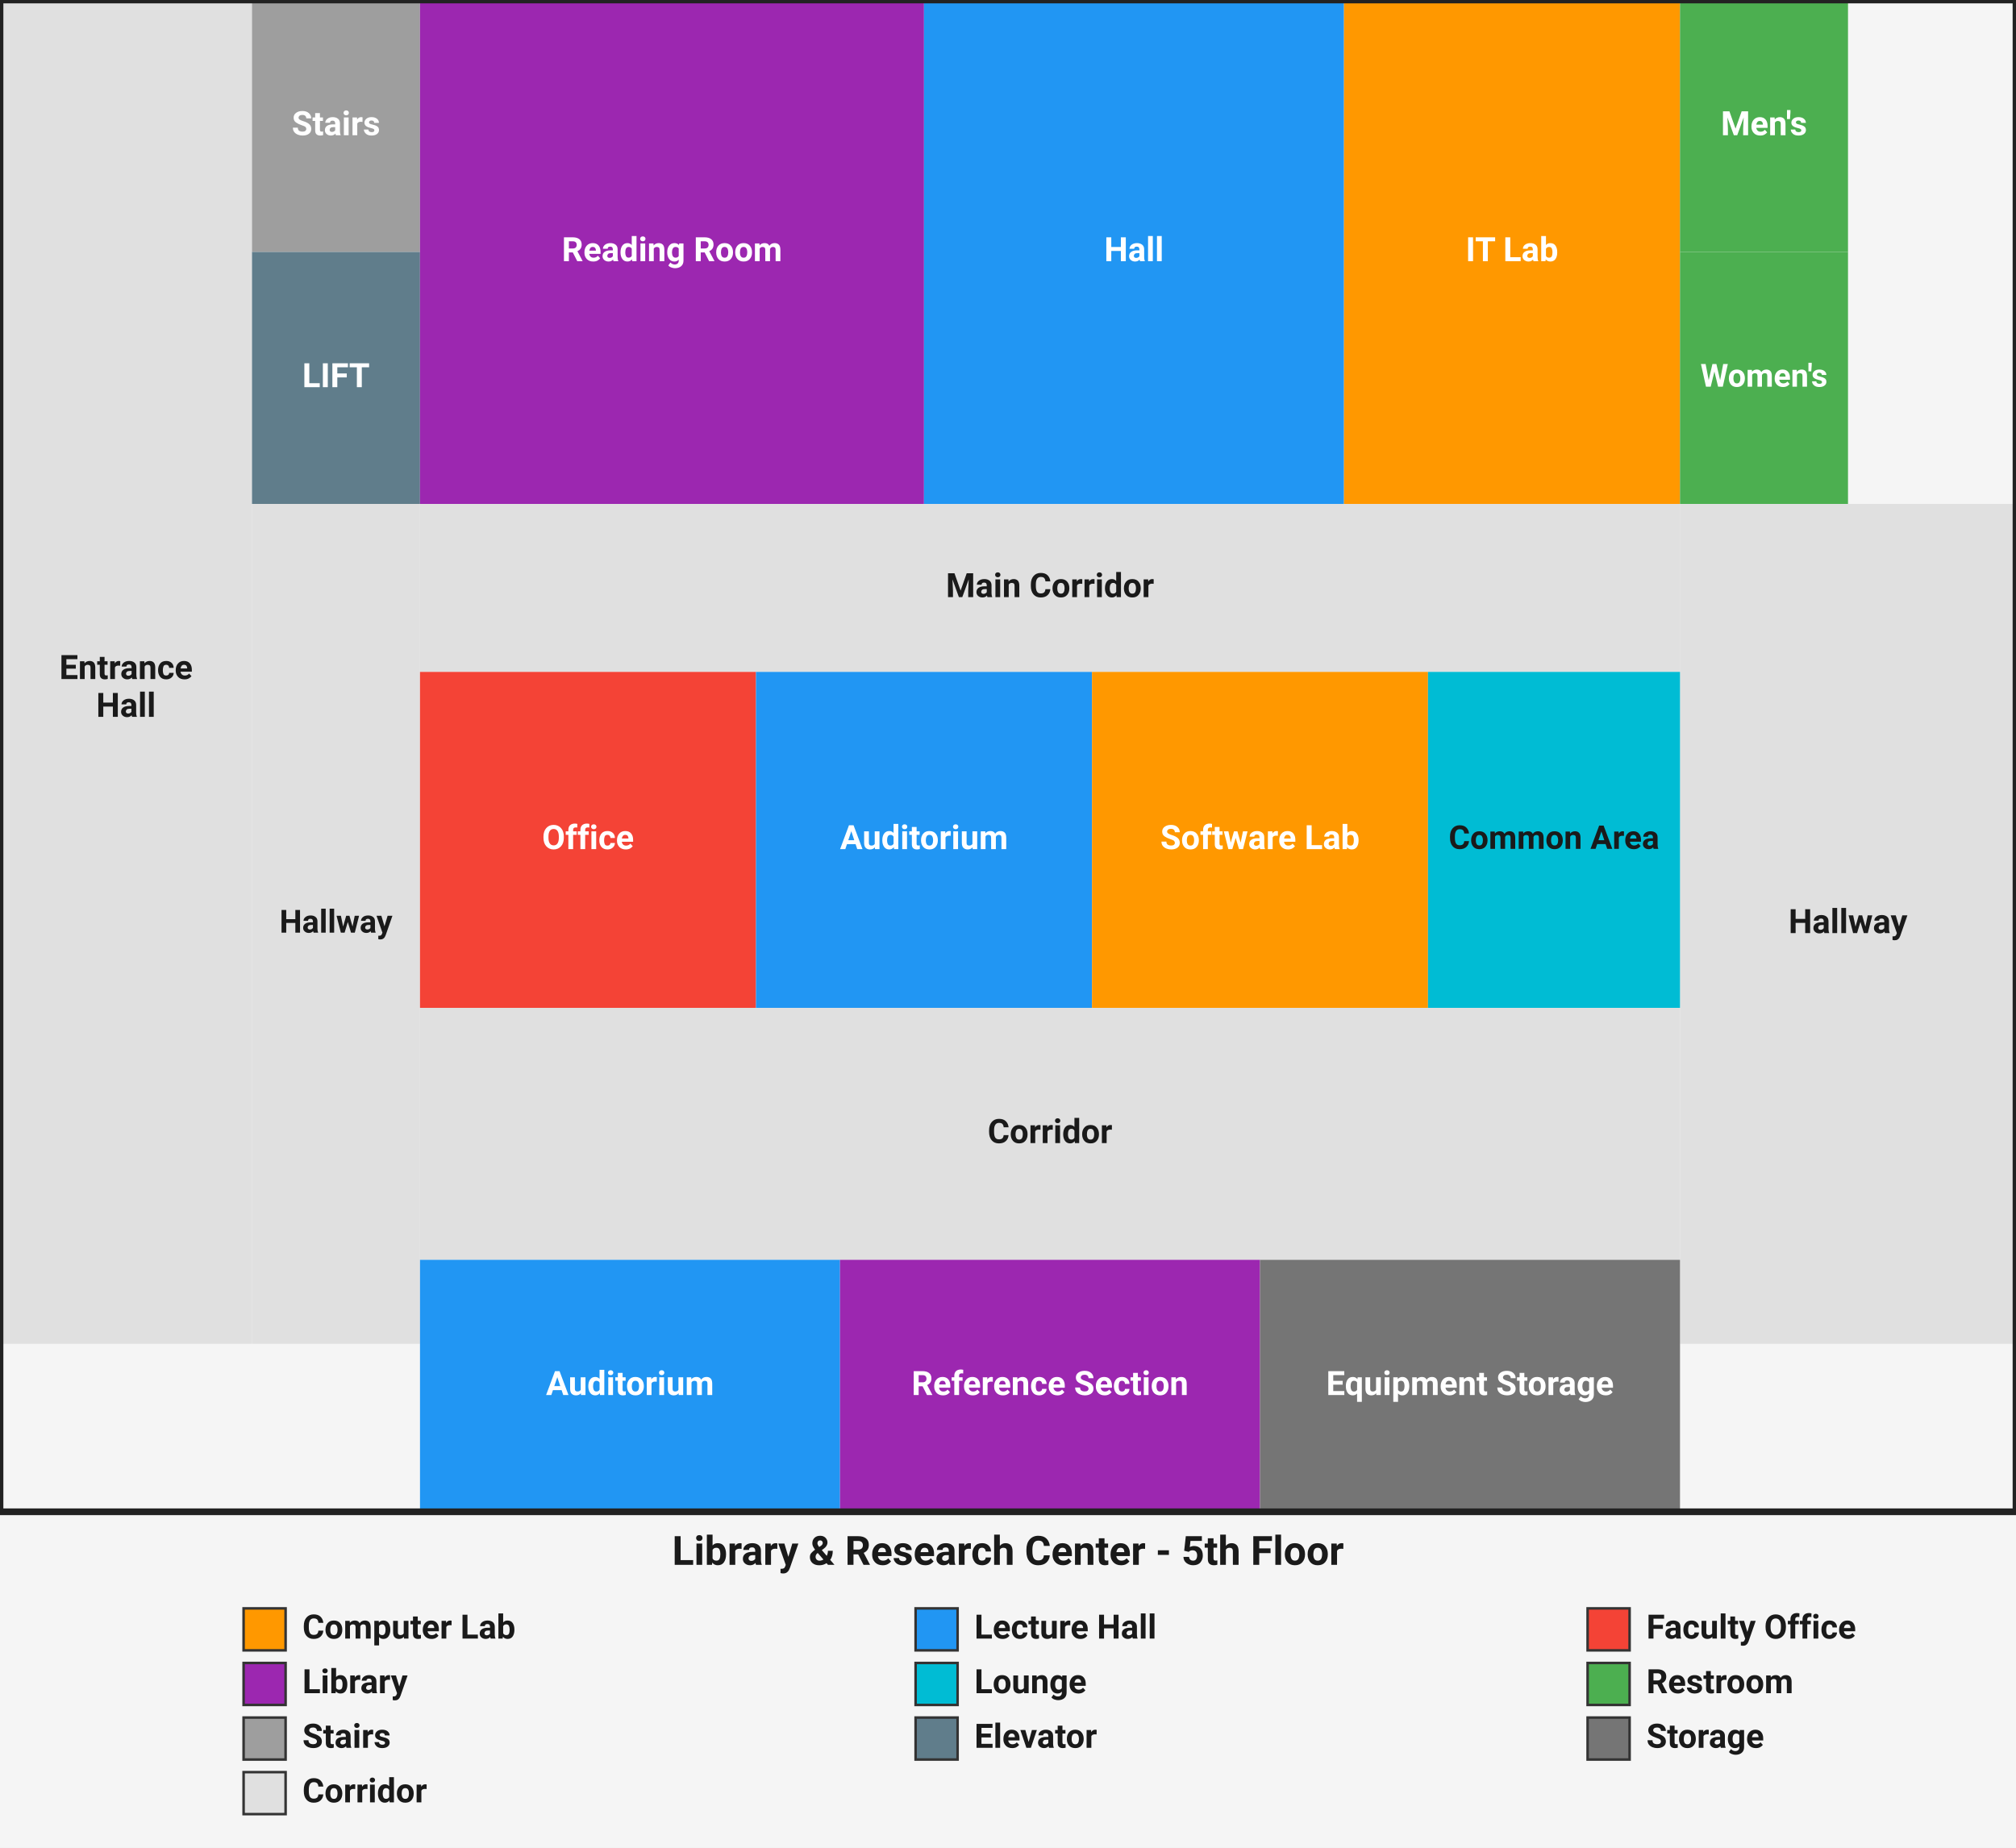
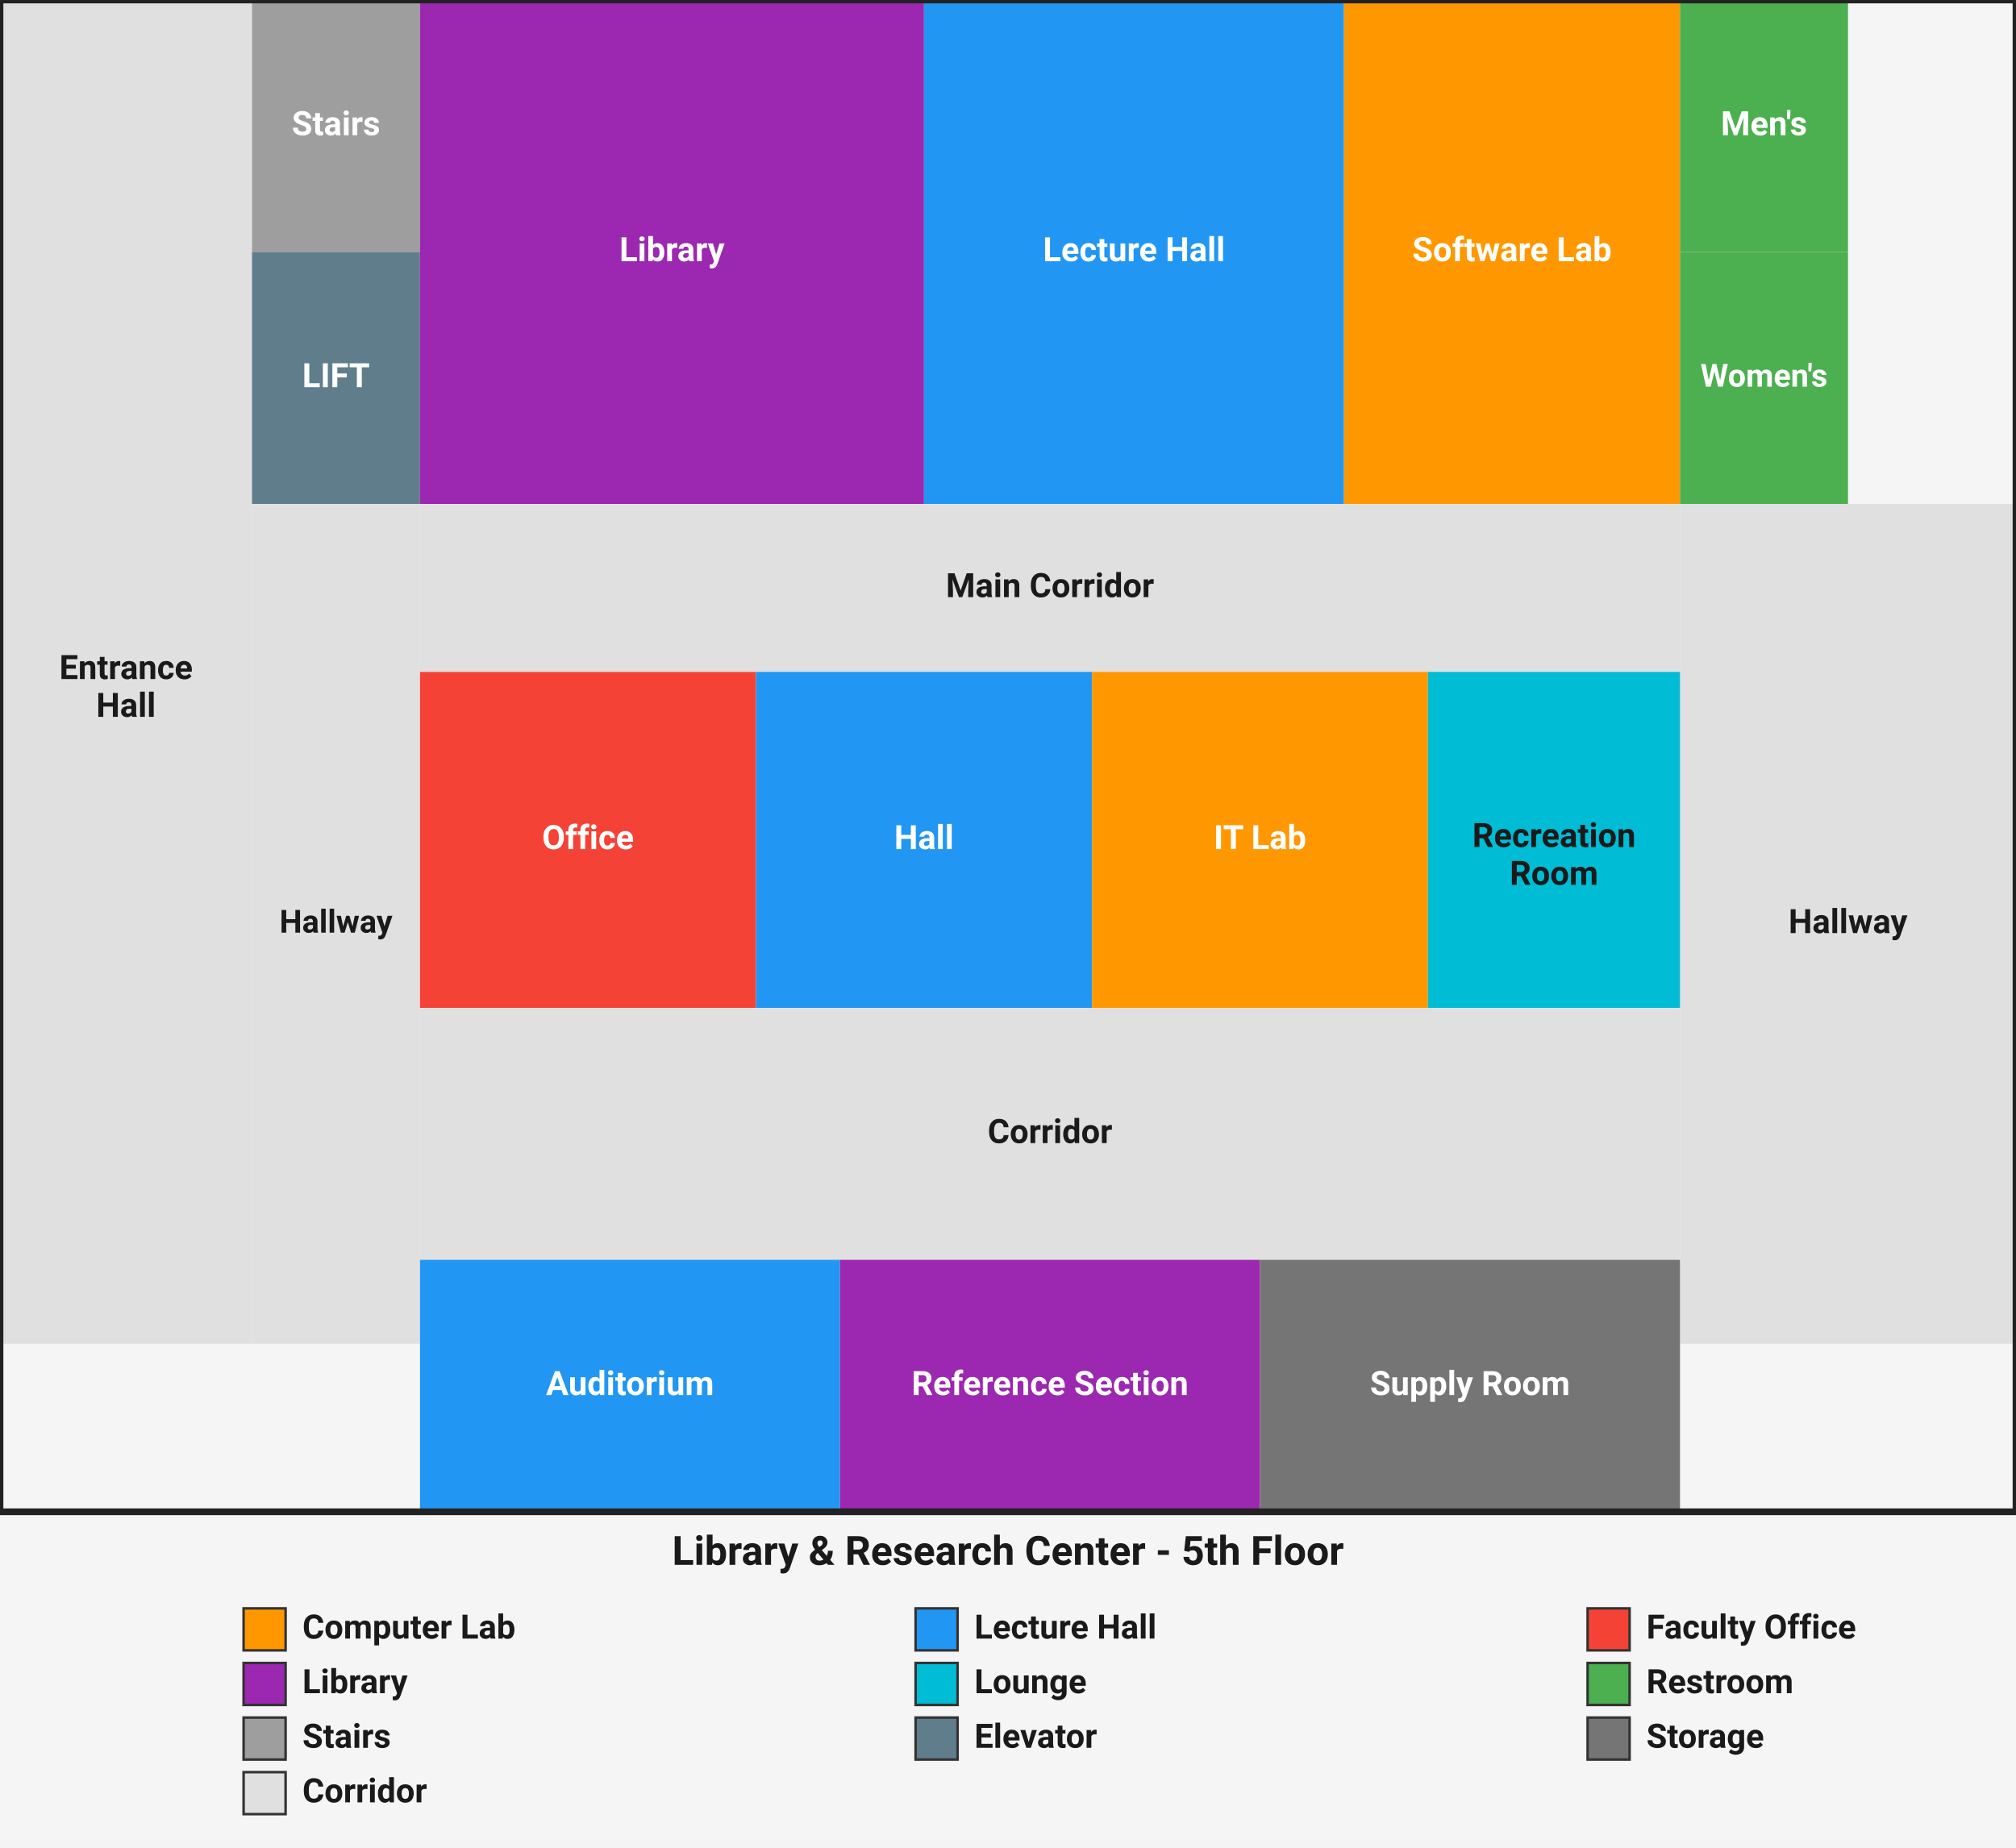
<svg xmlns="http://www.w3.org/2000/svg" viewBox="0 0 2400 2200" width="2400" height="2200" style="display:block; max-width:100%; height:auto;">
  <defs>
    <style>
      text { 
        -webkit-font-smoothing: antialiased;
        -moz-osx-font-smoothing: grayscale;
      }
    </style>
  </defs>
  <rect x="0" y="0" width="2400" height="2200" fill="#f5f5f5" />
  <rect x="0" y="0" width="300" height="1600" fill="#E0E0E0" stroke="none" />
  <g>
    <text x="150.0" y="797.5" font-family="Roboto,Segoe UI,Arial,sans-serif" font-size="40" font-weight="600" fill="#1a1a1a" text-anchor="middle" dominant-baseline="middle">
                  Entrance
                </text>
    <text x="150.0" y="842.5" font-family="Roboto,Segoe UI,Arial,sans-serif" font-size="40" font-weight="600" fill="#1a1a1a" text-anchor="middle" dominant-baseline="middle">
                  Hall
                </text>
  </g>
  <rect x="300" y="0" width="200" height="300" fill="#9E9E9E" stroke="none" />
  <text x="400.0" y="150.0" font-family="Roboto,Segoe UI,Arial,sans-serif" font-size="40" font-weight="600" fill="white" text-anchor="middle" dominant-baseline="middle">
              Stairs
            </text>
  <rect x="300" y="300" width="200" height="300" fill="#607D8B" stroke="none" />
  <text x="400.0" y="450.0" font-family="Roboto,Segoe UI,Arial,sans-serif" font-size="40" font-weight="600" fill="white" text-anchor="middle" dominant-baseline="middle">
              LIFT
            </text>
  <rect x="300" y="600" width="200" height="1000" fill="#E0E0E0" stroke="none" />
  <text x="400.0" y="1100.0" font-family="Roboto,Segoe UI,Arial,sans-serif" font-size="38" font-weight="600" fill="#1a1a1a" text-anchor="middle" dominant-baseline="middle">
              Hallway
            </text>
  <rect x="500" y="0" width="600" height="600" fill="#9C27B0" stroke="none" />
  <text x="800.0" y="300.0" font-family="Roboto,Segoe UI,Arial,sans-serif" font-size="40" font-weight="600" fill="white" text-anchor="middle" dominant-baseline="middle">
-               Reading Room
+               Library
            </text>
  <rect x="1100" y="0" width="500" height="600" fill="#2196F3" stroke="none" />
  <text x="1350.0" y="300.0" font-family="Roboto,Segoe UI,Arial,sans-serif" font-size="40" font-weight="600" fill="white" text-anchor="middle" dominant-baseline="middle">
-               Hall
+               Lecture Hall
            </text>
  <rect x="1600" y="0" width="400" height="600" fill="#FF9800" stroke="none" />
  <text x="1800.0" y="300.0" font-family="Roboto,Segoe UI,Arial,sans-serif" font-size="40" font-weight="600" fill="white" text-anchor="middle" dominant-baseline="middle">
-               IT Lab
+               Software Lab
            </text>
  <rect x="500" y="600" width="1500" height="200" fill="#E0E0E0" stroke="none" />
  <text x="1250.0" y="700.0" font-family="Roboto,Segoe UI,Arial,sans-serif" font-size="40" font-weight="600" fill="#1a1a1a" text-anchor="middle" dominant-baseline="middle">
              Main Corridor
            </text>
  <rect x="2000" y="0" width="200" height="300" fill="#4CAF50" stroke="none" />
  <text x="2100.0" y="150.0" font-family="Roboto,Segoe UI,Arial,sans-serif" font-size="40" font-weight="600" fill="white" text-anchor="middle" dominant-baseline="middle">
              Men's
            </text>
  <rect x="2000" y="300" width="200" height="300" fill="#4CAF50" stroke="none" />
  <text x="2100.0" y="450.0" font-family="Roboto,Segoe UI,Arial,sans-serif" font-size="38" font-weight="600" fill="white" text-anchor="middle" dominant-baseline="middle">
              Women's
            </text>
  <rect x="2000" y="600" width="400" height="1000" fill="#E0E0E0" stroke="none" />
  <text x="2200.0" y="1100.0" font-family="Roboto,Segoe UI,Arial,sans-serif" font-size="40" font-weight="600" fill="#1a1a1a" text-anchor="middle" dominant-baseline="middle">
              Hallway
            </text>
  <rect x="500" y="800" width="400" height="400" fill="#F44336" stroke="none" />
  <text x="700.0" y="1000.0" font-family="Roboto,Segoe UI,Arial,sans-serif" font-size="40" font-weight="600" fill="white" text-anchor="middle" dominant-baseline="middle">
              Office
            </text>
  <rect x="900" y="800" width="400" height="400" fill="#2196F3" stroke="none" />
  <text x="1100.0" y="1000.0" font-family="Roboto,Segoe UI,Arial,sans-serif" font-size="40" font-weight="600" fill="white" text-anchor="middle" dominant-baseline="middle">
-               Auditorium
+               Hall
            </text>
  <rect x="1300" y="800" width="400" height="400" fill="#FF9800" stroke="none" />
  <text x="1500.0" y="1000.0" font-family="Roboto,Segoe UI,Arial,sans-serif" font-size="40" font-weight="600" fill="white" text-anchor="middle" dominant-baseline="middle">
-               Software Lab
+               IT Lab
            </text>
  <rect x="1700" y="800" width="300" height="400" fill="#00BCD4" stroke="none" />
-   <text x="1850.0" y="1000.0" font-family="Roboto,Segoe UI,Arial,sans-serif" font-size="39" font-weight="600" fill="#1a1a1a" text-anchor="middle" dominant-baseline="middle">
-               Common Area
-             </text>
+   <g>
+     <text x="1850.0" y="997.5" font-family="Roboto,Segoe UI,Arial,sans-serif" font-size="40" font-weight="600" fill="#1a1a1a" text-anchor="middle" dominant-baseline="middle">
+                   Recreation
+                 </text>
+     <text x="1850.0" y="1042.5" font-family="Roboto,Segoe UI,Arial,sans-serif" font-size="40" font-weight="600" fill="#1a1a1a" text-anchor="middle" dominant-baseline="middle">
+                   Room
+                 </text>
+   </g>
  <rect x="500" y="1200" width="1500" height="300" fill="#E0E0E0" stroke="none" />
  <text x="1250.0" y="1350.0" font-family="Roboto,Segoe UI,Arial,sans-serif" font-size="40" font-weight="600" fill="#1a1a1a" text-anchor="middle" dominant-baseline="middle">
              Corridor
            </text>
  <rect x="500" y="1500" width="500" height="300" fill="#2196F3" stroke="none" />
  <text x="750.0" y="1650.0" font-family="Roboto,Segoe UI,Arial,sans-serif" font-size="40" font-weight="600" fill="white" text-anchor="middle" dominant-baseline="middle">
              Auditorium
            </text>
  <rect x="1000" y="1500" width="500" height="300" fill="#9C27B0" stroke="none" />
  <text x="1250.0" y="1650.0" font-family="Roboto,Segoe UI,Arial,sans-serif" font-size="40" font-weight="600" fill="white" text-anchor="middle" dominant-baseline="middle">
              Reference Section
            </text>
  <rect x="1500" y="1500" width="500" height="300" fill="#757575" stroke="none" />
  <text x="1750.0" y="1650.0" font-family="Roboto,Segoe UI,Arial,sans-serif" font-size="40" font-weight="600" fill="white" text-anchor="middle" dominant-baseline="middle">
-               Equipment Storage
+               Supply Room
            </text>
  <rect x="0" y="0" width="2400" height="1800" fill="none" stroke="#222" stroke-width="8" />
  <text x="1200.0" y="1850" font-family="Roboto,Segoe UI,Arial,sans-serif" font-size="48" font-weight="700" fill="#1a1a1a" text-anchor="middle" dominant-baseline="middle">
          Library &amp; Research Center - 5th Floor
        </text>
  <rect x="290.0" y="1915.0" width="50" height="50" fill="#FF9800" stroke="#333" stroke-width="3" />
  <text x="360.0" y="1940" font-family="Roboto,Segoe UI,Arial,sans-serif" font-size="40" font-weight="700" fill="#1a1a1a" text-anchor="start" dominant-baseline="middle">
          Computer Lab
        </text>
  <rect x="1090.0" y="1915.0" width="50" height="50" fill="#2196F3" stroke="#333" stroke-width="3" />
  <text x="1160.0" y="1940" font-family="Roboto,Segoe UI,Arial,sans-serif" font-size="40" font-weight="700" fill="#1a1a1a" text-anchor="start" dominant-baseline="middle">
          Lecture Hall
        </text>
  <rect x="1890.0" y="1915.0" width="50" height="50" fill="#F44336" stroke="#333" stroke-width="3" />
  <text x="1960.0" y="1940" font-family="Roboto,Segoe UI,Arial,sans-serif" font-size="40" font-weight="700" fill="#1a1a1a" text-anchor="start" dominant-baseline="middle">
          Faculty Office
        </text>
  <rect x="290.0" y="1980.0" width="50" height="50" fill="#9C27B0" stroke="#333" stroke-width="3" />
  <text x="360.0" y="2005" font-family="Roboto,Segoe UI,Arial,sans-serif" font-size="40" font-weight="700" fill="#1a1a1a" text-anchor="start" dominant-baseline="middle">
          Library
        </text>
  <rect x="1090.0" y="1980.0" width="50" height="50" fill="#00BCD4" stroke="#333" stroke-width="3" />
  <text x="1160.0" y="2005" font-family="Roboto,Segoe UI,Arial,sans-serif" font-size="40" font-weight="700" fill="#1a1a1a" text-anchor="start" dominant-baseline="middle">
          Lounge
        </text>
  <rect x="1890.0" y="1980.0" width="50" height="50" fill="#4CAF50" stroke="#333" stroke-width="3" />
  <text x="1960.0" y="2005" font-family="Roboto,Segoe UI,Arial,sans-serif" font-size="40" font-weight="700" fill="#1a1a1a" text-anchor="start" dominant-baseline="middle">
          Restroom
        </text>
  <rect x="290.0" y="2045.0" width="50" height="50" fill="#9E9E9E" stroke="#333" stroke-width="3" />
  <text x="360.0" y="2070" font-family="Roboto,Segoe UI,Arial,sans-serif" font-size="40" font-weight="700" fill="#1a1a1a" text-anchor="start" dominant-baseline="middle">
          Stairs
        </text>
  <rect x="1090.0" y="2045.0" width="50" height="50" fill="#607D8B" stroke="#333" stroke-width="3" />
  <text x="1160.0" y="2070" font-family="Roboto,Segoe UI,Arial,sans-serif" font-size="40" font-weight="700" fill="#1a1a1a" text-anchor="start" dominant-baseline="middle">
          Elevator
        </text>
  <rect x="1890.0" y="2045.0" width="50" height="50" fill="#757575" stroke="#333" stroke-width="3" />
  <text x="1960.0" y="2070" font-family="Roboto,Segoe UI,Arial,sans-serif" font-size="40" font-weight="700" fill="#1a1a1a" text-anchor="start" dominant-baseline="middle">
          Storage
        </text>
  <rect x="290.0" y="2110.0" width="50" height="50" fill="#E0E0E0" stroke="#333" stroke-width="3" />
  <text x="360.0" y="2135" font-family="Roboto,Segoe UI,Arial,sans-serif" font-size="40" font-weight="700" fill="#1a1a1a" text-anchor="start" dominant-baseline="middle">
          Corridor
        </text>
</svg>
